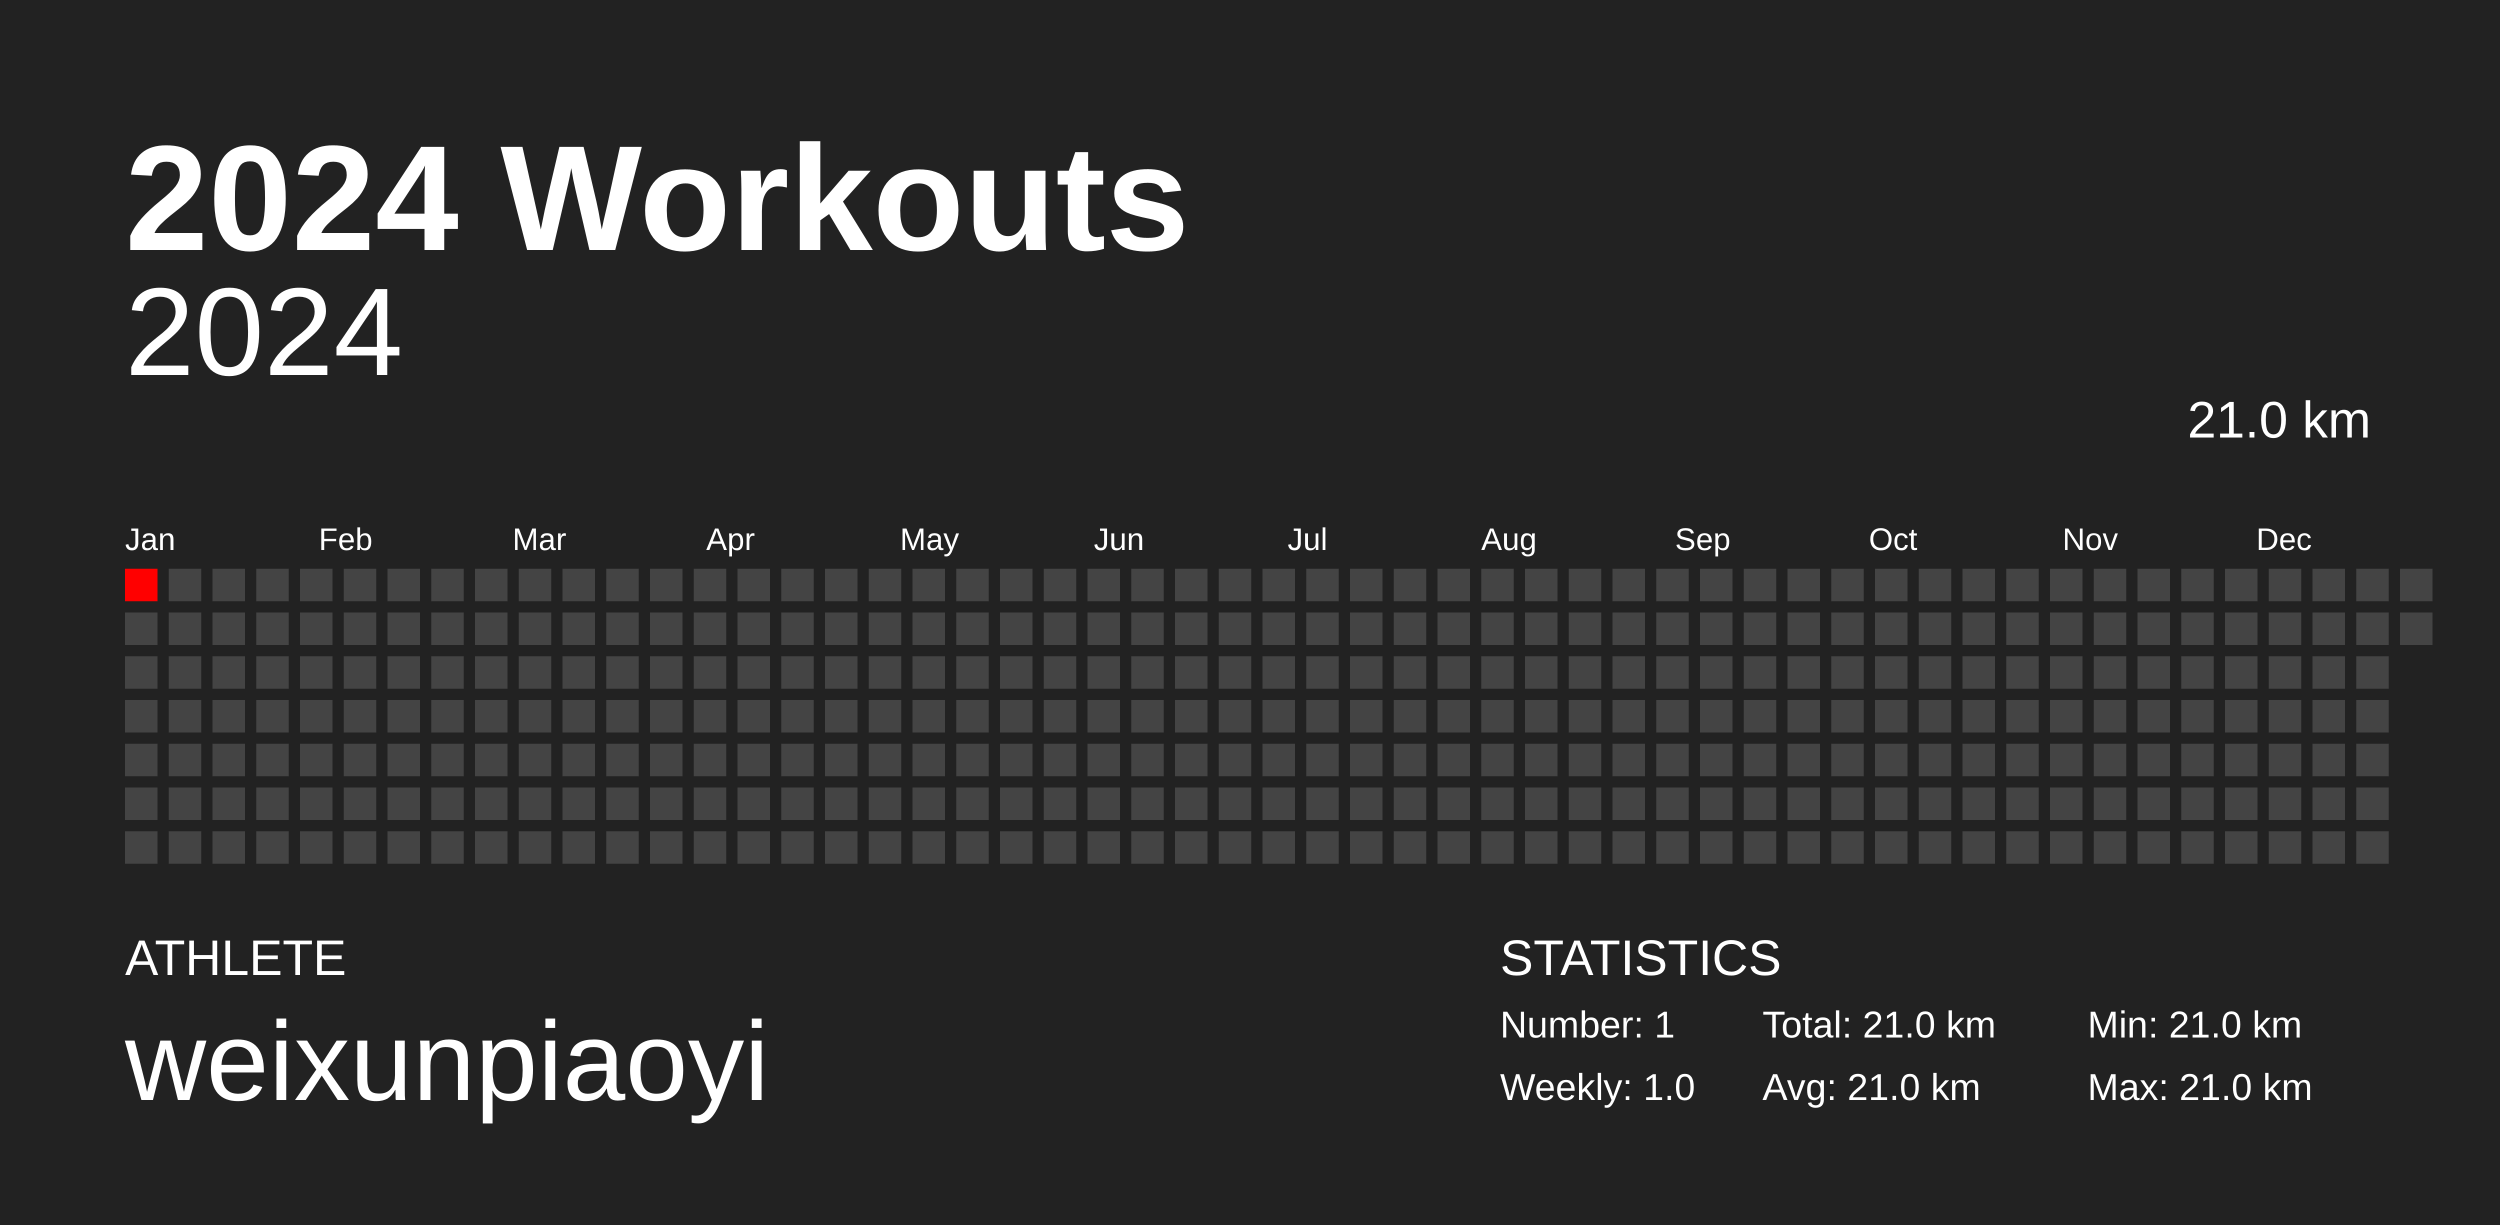
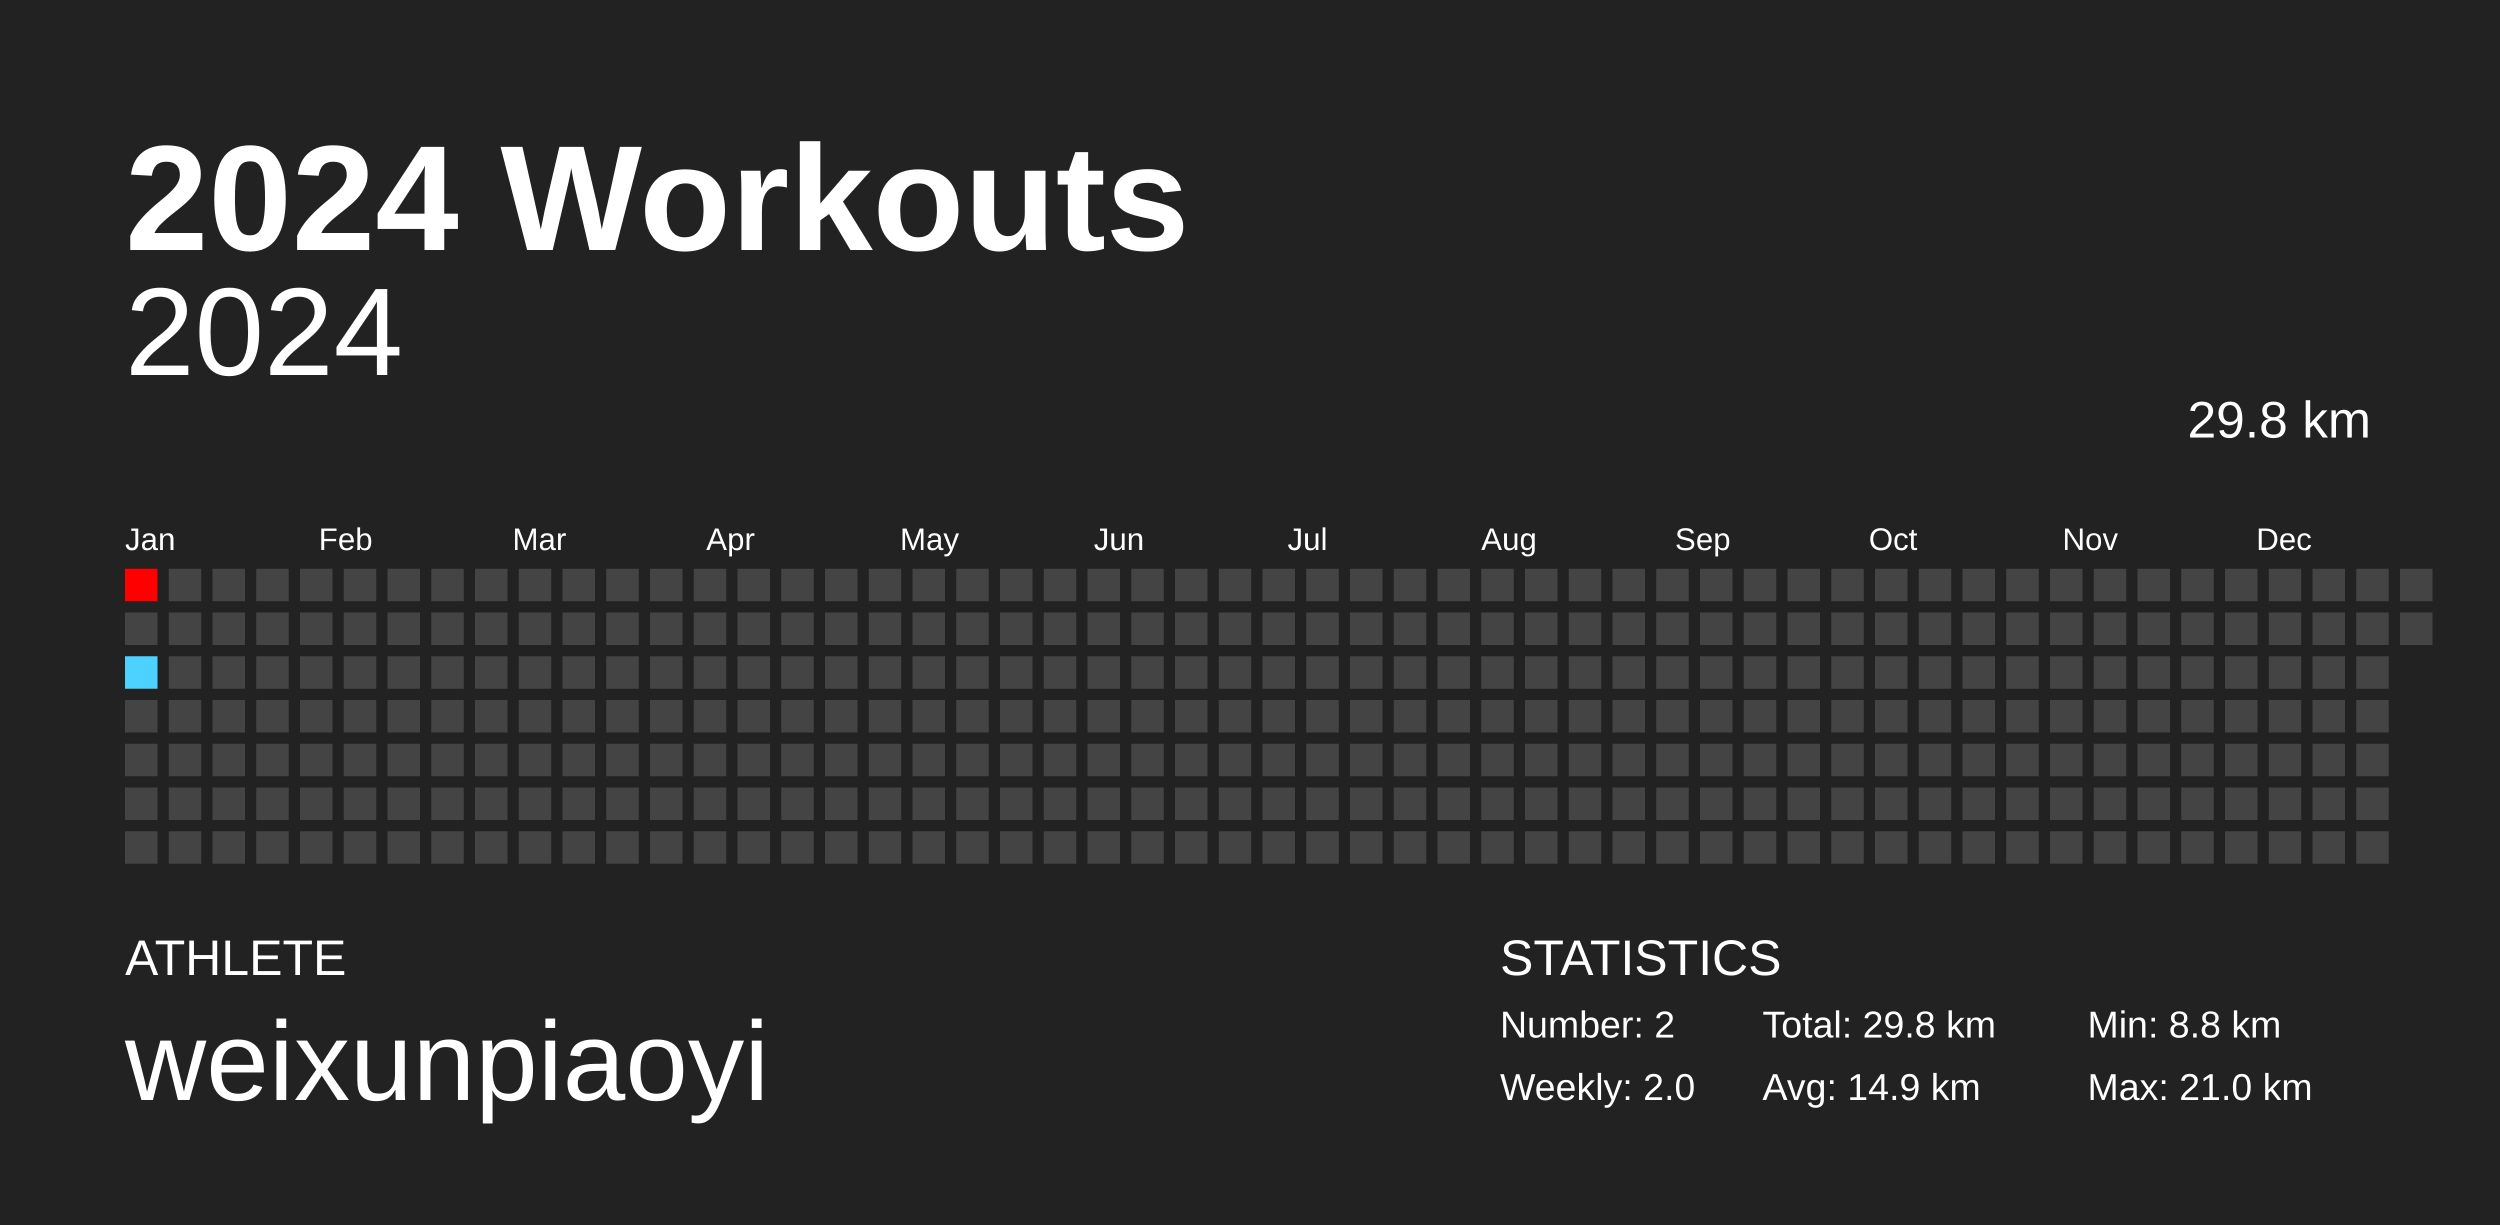
<svg xmlns="http://www.w3.org/2000/svg" baseProfile="full" height="98mm" version="1.1" viewBox="0,0,200,98" width="200mm">
  <defs />
  <rect fill="#222222" height="98" width="200" x="0" y="0" />
  <text fill="#FFFFFF" style="font-size:12px; font-family:Arial; font-weight:bold;" x="10" y="20">2024 Workouts</text>
  <text fill="#FFFFFF" style="font-size:4px; font-family:Arial" x="10" y="78">ATHLETE</text>
  <text fill="#FFFFFF" style="font-size:9px; font-family:Arial" x="10" y="88">weixunpiaoyi</text>
  <text fill="#FFFFFF" style="font-size:4px; font-family:Arial" x="120" y="78">STATISTICS</text>
-   <text fill="#FFFFFF" style="font-size:3px; font-family:Arial" x="120" y="83">Number: 1</text>
-   <text fill="#FFFFFF" style="font-size:3px; font-family:Arial" x="120" y="88">Weekly: 1.0</text>
-   <text fill="#FFFFFF" style="font-size:3px; font-family:Arial" x="141" y="83">Total: 21.0 km</text>
-   <text fill="#FFFFFF" style="font-size:3px; font-family:Arial" x="141" y="88">Avg: 21.0 km</text>
-   <text fill="#FFFFFF" style="font-size:3px; font-family:Arial" x="167" y="83">Min: 21.0 km</text>
+   <text fill="#FFFFFF" style="font-size:3px; font-family:Arial" x="120" y="83">Number: 2</text>
+   <text fill="#FFFFFF" style="font-size:3px; font-family:Arial" x="120" y="88">Weekly: 2.0</text>
+   <text fill="#FFFFFF" style="font-size:3px; font-family:Arial" x="141" y="83">Total: 29.8 km</text>
+   <text fill="#FFFFFF" style="font-size:3px; font-family:Arial" x="141" y="88">Avg: 14.9 km</text>
+   <text fill="#FFFFFF" style="font-size:3px; font-family:Arial" x="167" y="83">Min: 8.8 km</text>
  <text fill="#FFFFFF" style="font-size:3px; font-family:Arial" x="167" y="88">Max: 21.0 km</text>
  <text alignment-baseline="hanging" fill="#FFFFFF" style="font-size:10.0px; font-family:Arial;" x="10" y="30">2024</text>
-   <text alignment-baseline="hanging" fill="#FFFFFF" style="font-size:4.125px; font-family:Arial;" x="175" y="35">21.0 km</text>
+   <text alignment-baseline="hanging" fill="#FFFFFF" style="font-size:4.125px; font-family:Arial;" x="175" y="35">29.8 km</text>
  <text fill="#FFFFFF" style="font-size:2.5px; font-family:Arial" x="10.0" y="44">Jan</text>
  <text fill="#FFFFFF" style="font-size:2.5px; font-family:Arial" x="25.5" y="44">Feb</text>
  <text fill="#FFFFFF" style="font-size:2.5px; font-family:Arial" x="41.0" y="44">Mar</text>
  <text fill="#FFFFFF" style="font-size:2.5px; font-family:Arial" x="56.5" y="44">Apr</text>
  <text fill="#FFFFFF" style="font-size:2.5px; font-family:Arial" x="72.0" y="44">May</text>
  <text fill="#FFFFFF" style="font-size:2.5px; font-family:Arial" x="87.5" y="44">Jun</text>
  <text fill="#FFFFFF" style="font-size:2.5px; font-family:Arial" x="103.0" y="44">Jul</text>
  <text fill="#FFFFFF" style="font-size:2.5px; font-family:Arial" x="118.5" y="44">Aug</text>
  <text fill="#FFFFFF" style="font-size:2.5px; font-family:Arial" x="134.0" y="44">Sep</text>
  <text fill="#FFFFFF" style="font-size:2.5px; font-family:Arial" x="149.5" y="44">Oct</text>
  <text fill="#FFFFFF" style="font-size:2.5px; font-family:Arial" x="165.0" y="44">Nov</text>
  <text fill="#FFFFFF" style="font-size:2.5px; font-family:Arial" x="180.5" y="44">Dec</text>
  <rect fill="red" height="2.6" width="2.6" x="10.0" y="45.5" />
  <rect fill="#444444" height="2.6" width="2.6" x="10.0" y="49.0" />
-   <rect fill="#444444" height="2.6" width="2.6" x="10.0" y="52.5" />
+   <rect fill="#4dd2ff" height="2.6" width="2.6" x="10.0" y="52.5" />
  <rect fill="#444444" height="2.6" width="2.6" x="10.0" y="56.0" />
  <rect fill="#444444" height="2.6" width="2.6" x="10.0" y="59.5" />
  <rect fill="#444444" height="2.6" width="2.6" x="10.0" y="63.0" />
  <rect fill="#444444" height="2.6" width="2.6" x="10.0" y="66.5" />
  <rect fill="#444444" height="2.6" width="2.6" x="13.5" y="45.5" />
  <rect fill="#444444" height="2.6" width="2.6" x="13.5" y="49.0" />
  <rect fill="#444444" height="2.6" width="2.6" x="13.5" y="52.5" />
  <rect fill="#444444" height="2.6" width="2.6" x="13.5" y="56.0" />
  <rect fill="#444444" height="2.6" width="2.6" x="13.5" y="59.5" />
  <rect fill="#444444" height="2.6" width="2.6" x="13.5" y="63.0" />
  <rect fill="#444444" height="2.6" width="2.6" x="13.5" y="66.5" />
  <rect fill="#444444" height="2.6" width="2.6" x="17.0" y="45.5" />
  <rect fill="#444444" height="2.6" width="2.6" x="17.0" y="49.0" />
  <rect fill="#444444" height="2.6" width="2.6" x="17.0" y="52.5" />
  <rect fill="#444444" height="2.6" width="2.6" x="17.0" y="56.0" />
  <rect fill="#444444" height="2.6" width="2.6" x="17.0" y="59.5" />
  <rect fill="#444444" height="2.6" width="2.6" x="17.0" y="63.0" />
  <rect fill="#444444" height="2.6" width="2.6" x="17.0" y="66.5" />
  <rect fill="#444444" height="2.6" width="2.6" x="20.5" y="45.5" />
  <rect fill="#444444" height="2.6" width="2.6" x="20.5" y="49.0" />
  <rect fill="#444444" height="2.6" width="2.6" x="20.5" y="52.5" />
  <rect fill="#444444" height="2.6" width="2.6" x="20.5" y="56.0" />
  <rect fill="#444444" height="2.6" width="2.6" x="20.5" y="59.5" />
  <rect fill="#444444" height="2.6" width="2.6" x="20.5" y="63.0" />
  <rect fill="#444444" height="2.6" width="2.6" x="20.5" y="66.5" />
  <rect fill="#444444" height="2.6" width="2.6" x="24.0" y="45.5" />
  <rect fill="#444444" height="2.6" width="2.6" x="24.0" y="49.0" />
  <rect fill="#444444" height="2.6" width="2.6" x="24.0" y="52.5" />
  <rect fill="#444444" height="2.6" width="2.6" x="24.0" y="56.0" />
  <rect fill="#444444" height="2.6" width="2.6" x="24.0" y="59.5" />
  <rect fill="#444444" height="2.6" width="2.6" x="24.0" y="63.0" />
  <rect fill="#444444" height="2.6" width="2.6" x="24.0" y="66.5" />
  <rect fill="#444444" height="2.6" width="2.6" x="27.5" y="45.5" />
  <rect fill="#444444" height="2.6" width="2.6" x="27.5" y="49.0" />
  <rect fill="#444444" height="2.6" width="2.6" x="27.5" y="52.5" />
  <rect fill="#444444" height="2.6" width="2.6" x="27.5" y="56.0" />
  <rect fill="#444444" height="2.6" width="2.6" x="27.5" y="59.5" />
  <rect fill="#444444" height="2.6" width="2.6" x="27.5" y="63.0" />
  <rect fill="#444444" height="2.6" width="2.6" x="27.5" y="66.5" />
  <rect fill="#444444" height="2.6" width="2.6" x="31.0" y="45.5" />
  <rect fill="#444444" height="2.6" width="2.6" x="31.0" y="49.0" />
  <rect fill="#444444" height="2.6" width="2.6" x="31.0" y="52.5" />
  <rect fill="#444444" height="2.6" width="2.6" x="31.0" y="56.0" />
  <rect fill="#444444" height="2.6" width="2.6" x="31.0" y="59.5" />
  <rect fill="#444444" height="2.6" width="2.6" x="31.0" y="63.0" />
  <rect fill="#444444" height="2.6" width="2.6" x="31.0" y="66.5" />
  <rect fill="#444444" height="2.6" width="2.6" x="34.5" y="45.5" />
  <rect fill="#444444" height="2.6" width="2.6" x="34.5" y="49.0" />
  <rect fill="#444444" height="2.6" width="2.6" x="34.5" y="52.5" />
  <rect fill="#444444" height="2.6" width="2.6" x="34.5" y="56.0" />
  <rect fill="#444444" height="2.6" width="2.6" x="34.5" y="59.5" />
  <rect fill="#444444" height="2.6" width="2.6" x="34.5" y="63.0" />
  <rect fill="#444444" height="2.6" width="2.6" x="34.5" y="66.5" />
  <rect fill="#444444" height="2.6" width="2.6" x="38.0" y="45.5" />
  <rect fill="#444444" height="2.6" width="2.6" x="38.0" y="49.0" />
  <rect fill="#444444" height="2.6" width="2.6" x="38.0" y="52.5" />
  <rect fill="#444444" height="2.6" width="2.6" x="38.0" y="56.0" />
  <rect fill="#444444" height="2.6" width="2.6" x="38.0" y="59.5" />
  <rect fill="#444444" height="2.6" width="2.6" x="38.0" y="63.0" />
  <rect fill="#444444" height="2.6" width="2.6" x="38.0" y="66.5" />
  <rect fill="#444444" height="2.6" width="2.6" x="41.5" y="45.5" />
  <rect fill="#444444" height="2.6" width="2.6" x="41.5" y="49.0" />
  <rect fill="#444444" height="2.6" width="2.6" x="41.5" y="52.5" />
  <rect fill="#444444" height="2.6" width="2.6" x="41.5" y="56.0" />
  <rect fill="#444444" height="2.6" width="2.6" x="41.5" y="59.5" />
  <rect fill="#444444" height="2.6" width="2.6" x="41.5" y="63.0" />
  <rect fill="#444444" height="2.6" width="2.6" x="41.5" y="66.5" />
  <rect fill="#444444" height="2.6" width="2.6" x="45.0" y="45.5" />
  <rect fill="#444444" height="2.6" width="2.6" x="45.0" y="49.0" />
  <rect fill="#444444" height="2.6" width="2.6" x="45.0" y="52.5" />
  <rect fill="#444444" height="2.6" width="2.6" x="45.0" y="56.0" />
  <rect fill="#444444" height="2.6" width="2.6" x="45.0" y="59.5" />
  <rect fill="#444444" height="2.6" width="2.6" x="45.0" y="63.0" />
  <rect fill="#444444" height="2.6" width="2.6" x="45.0" y="66.5" />
  <rect fill="#444444" height="2.6" width="2.6" x="48.5" y="45.5" />
  <rect fill="#444444" height="2.6" width="2.6" x="48.5" y="49.0" />
  <rect fill="#444444" height="2.6" width="2.6" x="48.5" y="52.5" />
  <rect fill="#444444" height="2.6" width="2.6" x="48.5" y="56.0" />
  <rect fill="#444444" height="2.6" width="2.6" x="48.5" y="59.5" />
  <rect fill="#444444" height="2.6" width="2.6" x="48.5" y="63.0" />
  <rect fill="#444444" height="2.6" width="2.6" x="48.5" y="66.5" />
  <rect fill="#444444" height="2.6" width="2.6" x="52.0" y="45.5" />
  <rect fill="#444444" height="2.6" width="2.6" x="52.0" y="49.0" />
  <rect fill="#444444" height="2.6" width="2.6" x="52.0" y="52.5" />
  <rect fill="#444444" height="2.6" width="2.6" x="52.0" y="56.0" />
  <rect fill="#444444" height="2.6" width="2.6" x="52.0" y="59.5" />
  <rect fill="#444444" height="2.6" width="2.6" x="52.0" y="63.0" />
  <rect fill="#444444" height="2.6" width="2.6" x="52.0" y="66.5" />
  <rect fill="#444444" height="2.6" width="2.6" x="55.5" y="45.5" />
  <rect fill="#444444" height="2.6" width="2.6" x="55.5" y="49.0" />
  <rect fill="#444444" height="2.6" width="2.6" x="55.5" y="52.5" />
  <rect fill="#444444" height="2.6" width="2.6" x="55.5" y="56.0" />
  <rect fill="#444444" height="2.6" width="2.6" x="55.5" y="59.5" />
  <rect fill="#444444" height="2.6" width="2.6" x="55.5" y="63.0" />
  <rect fill="#444444" height="2.6" width="2.6" x="55.5" y="66.5" />
  <rect fill="#444444" height="2.6" width="2.6" x="59.0" y="45.5" />
  <rect fill="#444444" height="2.6" width="2.6" x="59.0" y="49.0" />
  <rect fill="#444444" height="2.6" width="2.6" x="59.0" y="52.5" />
  <rect fill="#444444" height="2.6" width="2.6" x="59.0" y="56.0" />
  <rect fill="#444444" height="2.6" width="2.6" x="59.0" y="59.5" />
  <rect fill="#444444" height="2.6" width="2.6" x="59.0" y="63.0" />
  <rect fill="#444444" height="2.6" width="2.6" x="59.0" y="66.5" />
  <rect fill="#444444" height="2.6" width="2.6" x="62.5" y="45.5" />
  <rect fill="#444444" height="2.6" width="2.6" x="62.5" y="49.0" />
  <rect fill="#444444" height="2.6" width="2.6" x="62.5" y="52.5" />
  <rect fill="#444444" height="2.6" width="2.6" x="62.5" y="56.0" />
  <rect fill="#444444" height="2.6" width="2.6" x="62.5" y="59.5" />
  <rect fill="#444444" height="2.6" width="2.6" x="62.5" y="63.0" />
  <rect fill="#444444" height="2.6" width="2.6" x="62.5" y="66.5" />
  <rect fill="#444444" height="2.6" width="2.6" x="66.0" y="45.5" />
  <rect fill="#444444" height="2.6" width="2.6" x="66.0" y="49.0" />
  <rect fill="#444444" height="2.6" width="2.6" x="66.0" y="52.5" />
  <rect fill="#444444" height="2.6" width="2.6" x="66.0" y="56.0" />
  <rect fill="#444444" height="2.6" width="2.6" x="66.0" y="59.5" />
  <rect fill="#444444" height="2.6" width="2.6" x="66.0" y="63.0" />
  <rect fill="#444444" height="2.6" width="2.6" x="66.0" y="66.5" />
  <rect fill="#444444" height="2.6" width="2.6" x="69.5" y="45.5" />
  <rect fill="#444444" height="2.6" width="2.6" x="69.5" y="49.0" />
  <rect fill="#444444" height="2.6" width="2.6" x="69.5" y="52.5" />
  <rect fill="#444444" height="2.6" width="2.6" x="69.5" y="56.0" />
  <rect fill="#444444" height="2.6" width="2.6" x="69.5" y="59.5" />
  <rect fill="#444444" height="2.6" width="2.6" x="69.5" y="63.0" />
  <rect fill="#444444" height="2.6" width="2.6" x="69.5" y="66.5" />
  <rect fill="#444444" height="2.6" width="2.6" x="73.0" y="45.5" />
  <rect fill="#444444" height="2.6" width="2.6" x="73.0" y="49.0" />
  <rect fill="#444444" height="2.6" width="2.6" x="73.0" y="52.5" />
  <rect fill="#444444" height="2.6" width="2.6" x="73.0" y="56.0" />
  <rect fill="#444444" height="2.6" width="2.6" x="73.0" y="59.5" />
  <rect fill="#444444" height="2.6" width="2.6" x="73.0" y="63.0" />
  <rect fill="#444444" height="2.6" width="2.6" x="73.0" y="66.5" />
  <rect fill="#444444" height="2.6" width="2.6" x="76.5" y="45.5" />
  <rect fill="#444444" height="2.6" width="2.6" x="76.5" y="49.0" />
  <rect fill="#444444" height="2.6" width="2.6" x="76.5" y="52.5" />
  <rect fill="#444444" height="2.6" width="2.6" x="76.5" y="56.0" />
  <rect fill="#444444" height="2.6" width="2.6" x="76.5" y="59.5" />
  <rect fill="#444444" height="2.6" width="2.6" x="76.5" y="63.0" />
  <rect fill="#444444" height="2.6" width="2.6" x="76.5" y="66.5" />
  <rect fill="#444444" height="2.6" width="2.6" x="80.0" y="45.5" />
  <rect fill="#444444" height="2.6" width="2.6" x="80.0" y="49.0" />
  <rect fill="#444444" height="2.6" width="2.6" x="80.0" y="52.5" />
  <rect fill="#444444" height="2.6" width="2.6" x="80.0" y="56.0" />
  <rect fill="#444444" height="2.6" width="2.6" x="80.0" y="59.5" />
  <rect fill="#444444" height="2.6" width="2.6" x="80.0" y="63.0" />
  <rect fill="#444444" height="2.6" width="2.6" x="80.0" y="66.5" />
  <rect fill="#444444" height="2.6" width="2.6" x="83.5" y="45.5" />
  <rect fill="#444444" height="2.6" width="2.6" x="83.5" y="49.0" />
  <rect fill="#444444" height="2.6" width="2.6" x="83.5" y="52.5" />
  <rect fill="#444444" height="2.6" width="2.6" x="83.5" y="56.0" />
  <rect fill="#444444" height="2.6" width="2.6" x="83.5" y="59.5" />
  <rect fill="#444444" height="2.6" width="2.6" x="83.5" y="63.0" />
  <rect fill="#444444" height="2.6" width="2.6" x="83.5" y="66.5" />
  <rect fill="#444444" height="2.6" width="2.6" x="87.0" y="45.5" />
  <rect fill="#444444" height="2.6" width="2.6" x="87.0" y="49.0" />
  <rect fill="#444444" height="2.6" width="2.6" x="87.0" y="52.5" />
  <rect fill="#444444" height="2.6" width="2.6" x="87.0" y="56.0" />
  <rect fill="#444444" height="2.6" width="2.6" x="87.0" y="59.5" />
  <rect fill="#444444" height="2.6" width="2.6" x="87.0" y="63.0" />
  <rect fill="#444444" height="2.6" width="2.6" x="87.0" y="66.5" />
  <rect fill="#444444" height="2.6" width="2.6" x="90.5" y="45.5" />
  <rect fill="#444444" height="2.6" width="2.6" x="90.5" y="49.0" />
  <rect fill="#444444" height="2.6" width="2.6" x="90.5" y="52.5" />
  <rect fill="#444444" height="2.6" width="2.6" x="90.5" y="56.0" />
  <rect fill="#444444" height="2.6" width="2.6" x="90.5" y="59.5" />
  <rect fill="#444444" height="2.6" width="2.6" x="90.5" y="63.0" />
  <rect fill="#444444" height="2.6" width="2.6" x="90.5" y="66.5" />
  <rect fill="#444444" height="2.6" width="2.6" x="94.0" y="45.5" />
  <rect fill="#444444" height="2.6" width="2.6" x="94.0" y="49.0" />
  <rect fill="#444444" height="2.6" width="2.6" x="94.0" y="52.5" />
  <rect fill="#444444" height="2.6" width="2.6" x="94.0" y="56.0" />
  <rect fill="#444444" height="2.6" width="2.6" x="94.0" y="59.5" />
  <rect fill="#444444" height="2.6" width="2.6" x="94.0" y="63.0" />
  <rect fill="#444444" height="2.6" width="2.6" x="94.0" y="66.5" />
  <rect fill="#444444" height="2.6" width="2.6" x="97.5" y="45.5" />
  <rect fill="#444444" height="2.6" width="2.6" x="97.5" y="49.0" />
  <rect fill="#444444" height="2.6" width="2.6" x="97.5" y="52.5" />
  <rect fill="#444444" height="2.6" width="2.6" x="97.5" y="56.0" />
  <rect fill="#444444" height="2.6" width="2.6" x="97.5" y="59.5" />
  <rect fill="#444444" height="2.6" width="2.6" x="97.5" y="63.0" />
  <rect fill="#444444" height="2.6" width="2.6" x="97.5" y="66.5" />
  <rect fill="#444444" height="2.6" width="2.6" x="101.0" y="45.5" />
  <rect fill="#444444" height="2.6" width="2.6" x="101.0" y="49.0" />
  <rect fill="#444444" height="2.6" width="2.6" x="101.0" y="52.5" />
  <rect fill="#444444" height="2.6" width="2.6" x="101.0" y="56.0" />
  <rect fill="#444444" height="2.6" width="2.6" x="101.0" y="59.5" />
  <rect fill="#444444" height="2.6" width="2.6" x="101.0" y="63.0" />
  <rect fill="#444444" height="2.6" width="2.6" x="101.0" y="66.5" />
  <rect fill="#444444" height="2.6" width="2.6" x="104.5" y="45.5" />
  <rect fill="#444444" height="2.6" width="2.6" x="104.5" y="49.0" />
  <rect fill="#444444" height="2.6" width="2.6" x="104.5" y="52.5" />
  <rect fill="#444444" height="2.6" width="2.6" x="104.5" y="56.0" />
  <rect fill="#444444" height="2.6" width="2.6" x="104.5" y="59.5" />
  <rect fill="#444444" height="2.6" width="2.6" x="104.5" y="63.0" />
  <rect fill="#444444" height="2.6" width="2.6" x="104.5" y="66.5" />
  <rect fill="#444444" height="2.6" width="2.6" x="108.0" y="45.5" />
  <rect fill="#444444" height="2.6" width="2.6" x="108.0" y="49.0" />
  <rect fill="#444444" height="2.6" width="2.6" x="108.0" y="52.5" />
  <rect fill="#444444" height="2.6" width="2.6" x="108.0" y="56.0" />
  <rect fill="#444444" height="2.6" width="2.6" x="108.0" y="59.5" />
  <rect fill="#444444" height="2.6" width="2.6" x="108.0" y="63.0" />
  <rect fill="#444444" height="2.6" width="2.6" x="108.0" y="66.5" />
  <rect fill="#444444" height="2.6" width="2.6" x="111.5" y="45.5" />
  <rect fill="#444444" height="2.6" width="2.6" x="111.5" y="49.0" />
  <rect fill="#444444" height="2.6" width="2.6" x="111.5" y="52.5" />
  <rect fill="#444444" height="2.6" width="2.6" x="111.5" y="56.0" />
  <rect fill="#444444" height="2.6" width="2.6" x="111.5" y="59.5" />
  <rect fill="#444444" height="2.6" width="2.6" x="111.5" y="63.0" />
  <rect fill="#444444" height="2.6" width="2.6" x="111.5" y="66.5" />
  <rect fill="#444444" height="2.6" width="2.6" x="115.0" y="45.5" />
  <rect fill="#444444" height="2.6" width="2.6" x="115.0" y="49.0" />
  <rect fill="#444444" height="2.6" width="2.6" x="115.0" y="52.5" />
  <rect fill="#444444" height="2.6" width="2.6" x="115.0" y="56.0" />
  <rect fill="#444444" height="2.6" width="2.6" x="115.0" y="59.5" />
  <rect fill="#444444" height="2.6" width="2.6" x="115.0" y="63.0" />
  <rect fill="#444444" height="2.6" width="2.6" x="115.0" y="66.5" />
  <rect fill="#444444" height="2.6" width="2.6" x="118.5" y="45.5" />
  <rect fill="#444444" height="2.6" width="2.6" x="118.5" y="49.0" />
  <rect fill="#444444" height="2.6" width="2.6" x="118.5" y="52.5" />
  <rect fill="#444444" height="2.6" width="2.6" x="118.5" y="56.0" />
  <rect fill="#444444" height="2.6" width="2.6" x="118.5" y="59.5" />
  <rect fill="#444444" height="2.6" width="2.6" x="118.5" y="63.0" />
  <rect fill="#444444" height="2.6" width="2.6" x="118.5" y="66.5" />
  <rect fill="#444444" height="2.6" width="2.6" x="122.0" y="45.5" />
  <rect fill="#444444" height="2.6" width="2.6" x="122.0" y="49.0" />
  <rect fill="#444444" height="2.6" width="2.6" x="122.0" y="52.5" />
  <rect fill="#444444" height="2.6" width="2.6" x="122.0" y="56.0" />
  <rect fill="#444444" height="2.6" width="2.6" x="122.0" y="59.5" />
  <rect fill="#444444" height="2.6" width="2.6" x="122.0" y="63.0" />
  <rect fill="#444444" height="2.6" width="2.6" x="122.0" y="66.5" />
  <rect fill="#444444" height="2.6" width="2.6" x="125.5" y="45.5" />
  <rect fill="#444444" height="2.6" width="2.6" x="125.5" y="49.0" />
  <rect fill="#444444" height="2.6" width="2.6" x="125.5" y="52.5" />
  <rect fill="#444444" height="2.6" width="2.6" x="125.5" y="56.0" />
  <rect fill="#444444" height="2.6" width="2.6" x="125.5" y="59.5" />
  <rect fill="#444444" height="2.6" width="2.6" x="125.5" y="63.0" />
  <rect fill="#444444" height="2.6" width="2.6" x="125.5" y="66.5" />
  <rect fill="#444444" height="2.6" width="2.6" x="129.0" y="45.5" />
  <rect fill="#444444" height="2.6" width="2.6" x="129.0" y="49.0" />
  <rect fill="#444444" height="2.6" width="2.6" x="129.0" y="52.5" />
  <rect fill="#444444" height="2.6" width="2.6" x="129.0" y="56.0" />
  <rect fill="#444444" height="2.6" width="2.6" x="129.0" y="59.5" />
  <rect fill="#444444" height="2.6" width="2.6" x="129.0" y="63.0" />
  <rect fill="#444444" height="2.6" width="2.6" x="129.0" y="66.5" />
  <rect fill="#444444" height="2.6" width="2.6" x="132.5" y="45.5" />
  <rect fill="#444444" height="2.6" width="2.6" x="132.5" y="49.0" />
  <rect fill="#444444" height="2.6" width="2.6" x="132.5" y="52.5" />
  <rect fill="#444444" height="2.6" width="2.6" x="132.5" y="56.0" />
  <rect fill="#444444" height="2.6" width="2.6" x="132.5" y="59.5" />
  <rect fill="#444444" height="2.6" width="2.6" x="132.5" y="63.0" />
  <rect fill="#444444" height="2.6" width="2.6" x="132.5" y="66.5" />
  <rect fill="#444444" height="2.6" width="2.6" x="136.0" y="45.5" />
  <rect fill="#444444" height="2.6" width="2.6" x="136.0" y="49.0" />
  <rect fill="#444444" height="2.6" width="2.6" x="136.0" y="52.5" />
  <rect fill="#444444" height="2.6" width="2.6" x="136.0" y="56.0" />
  <rect fill="#444444" height="2.6" width="2.6" x="136.0" y="59.5" />
  <rect fill="#444444" height="2.6" width="2.6" x="136.0" y="63.0" />
  <rect fill="#444444" height="2.6" width="2.6" x="136.0" y="66.5" />
  <rect fill="#444444" height="2.6" width="2.6" x="139.5" y="45.5" />
  <rect fill="#444444" height="2.6" width="2.6" x="139.5" y="49.0" />
  <rect fill="#444444" height="2.6" width="2.6" x="139.5" y="52.5" />
  <rect fill="#444444" height="2.6" width="2.6" x="139.5" y="56.0" />
  <rect fill="#444444" height="2.6" width="2.6" x="139.5" y="59.5" />
  <rect fill="#444444" height="2.6" width="2.6" x="139.5" y="63.0" />
  <rect fill="#444444" height="2.6" width="2.6" x="139.5" y="66.5" />
  <rect fill="#444444" height="2.6" width="2.6" x="143.0" y="45.5" />
  <rect fill="#444444" height="2.6" width="2.6" x="143.0" y="49.0" />
  <rect fill="#444444" height="2.6" width="2.6" x="143.0" y="52.5" />
  <rect fill="#444444" height="2.6" width="2.6" x="143.0" y="56.0" />
  <rect fill="#444444" height="2.6" width="2.6" x="143.0" y="59.5" />
  <rect fill="#444444" height="2.6" width="2.6" x="143.0" y="63.0" />
  <rect fill="#444444" height="2.6" width="2.6" x="143.0" y="66.5" />
  <rect fill="#444444" height="2.6" width="2.6" x="146.5" y="45.5" />
  <rect fill="#444444" height="2.6" width="2.6" x="146.5" y="49.0" />
  <rect fill="#444444" height="2.6" width="2.6" x="146.5" y="52.5" />
  <rect fill="#444444" height="2.6" width="2.6" x="146.5" y="56.0" />
  <rect fill="#444444" height="2.6" width="2.6" x="146.5" y="59.5" />
  <rect fill="#444444" height="2.6" width="2.6" x="146.5" y="63.0" />
  <rect fill="#444444" height="2.6" width="2.6" x="146.5" y="66.5" />
  <rect fill="#444444" height="2.6" width="2.6" x="150.0" y="45.5" />
  <rect fill="#444444" height="2.6" width="2.6" x="150.0" y="49.0" />
  <rect fill="#444444" height="2.6" width="2.6" x="150.0" y="52.5" />
  <rect fill="#444444" height="2.6" width="2.6" x="150.0" y="56.0" />
  <rect fill="#444444" height="2.6" width="2.6" x="150.0" y="59.5" />
  <rect fill="#444444" height="2.6" width="2.6" x="150.0" y="63.0" />
  <rect fill="#444444" height="2.6" width="2.6" x="150.0" y="66.5" />
  <rect fill="#444444" height="2.6" width="2.6" x="153.5" y="45.5" />
  <rect fill="#444444" height="2.6" width="2.6" x="153.5" y="49.0" />
  <rect fill="#444444" height="2.6" width="2.6" x="153.5" y="52.5" />
  <rect fill="#444444" height="2.6" width="2.6" x="153.5" y="56.0" />
  <rect fill="#444444" height="2.6" width="2.6" x="153.5" y="59.5" />
  <rect fill="#444444" height="2.6" width="2.6" x="153.5" y="63.0" />
  <rect fill="#444444" height="2.6" width="2.6" x="153.5" y="66.5" />
  <rect fill="#444444" height="2.6" width="2.6" x="157.0" y="45.5" />
  <rect fill="#444444" height="2.6" width="2.6" x="157.0" y="49.0" />
  <rect fill="#444444" height="2.6" width="2.6" x="157.0" y="52.5" />
  <rect fill="#444444" height="2.6" width="2.6" x="157.0" y="56.0" />
  <rect fill="#444444" height="2.6" width="2.6" x="157.0" y="59.5" />
  <rect fill="#444444" height="2.6" width="2.6" x="157.0" y="63.0" />
  <rect fill="#444444" height="2.6" width="2.6" x="157.0" y="66.5" />
  <rect fill="#444444" height="2.6" width="2.6" x="160.5" y="45.5" />
  <rect fill="#444444" height="2.6" width="2.6" x="160.5" y="49.0" />
  <rect fill="#444444" height="2.6" width="2.6" x="160.5" y="52.5" />
  <rect fill="#444444" height="2.6" width="2.6" x="160.5" y="56.0" />
  <rect fill="#444444" height="2.6" width="2.6" x="160.5" y="59.5" />
  <rect fill="#444444" height="2.6" width="2.6" x="160.5" y="63.0" />
  <rect fill="#444444" height="2.6" width="2.6" x="160.5" y="66.5" />
  <rect fill="#444444" height="2.6" width="2.6" x="164.0" y="45.5" />
  <rect fill="#444444" height="2.6" width="2.6" x="164.0" y="49.0" />
  <rect fill="#444444" height="2.6" width="2.6" x="164.0" y="52.5" />
  <rect fill="#444444" height="2.6" width="2.6" x="164.0" y="56.0" />
  <rect fill="#444444" height="2.6" width="2.6" x="164.0" y="59.5" />
  <rect fill="#444444" height="2.6" width="2.6" x="164.0" y="63.0" />
  <rect fill="#444444" height="2.6" width="2.6" x="164.0" y="66.5" />
  <rect fill="#444444" height="2.6" width="2.6" x="167.5" y="45.5" />
  <rect fill="#444444" height="2.6" width="2.6" x="167.5" y="49.0" />
  <rect fill="#444444" height="2.6" width="2.6" x="167.5" y="52.5" />
  <rect fill="#444444" height="2.6" width="2.6" x="167.5" y="56.0" />
  <rect fill="#444444" height="2.6" width="2.6" x="167.5" y="59.5" />
  <rect fill="#444444" height="2.6" width="2.6" x="167.5" y="63.0" />
  <rect fill="#444444" height="2.6" width="2.6" x="167.5" y="66.5" />
  <rect fill="#444444" height="2.6" width="2.6" x="171.0" y="45.5" />
  <rect fill="#444444" height="2.6" width="2.6" x="171.0" y="49.0" />
  <rect fill="#444444" height="2.6" width="2.6" x="171.0" y="52.5" />
  <rect fill="#444444" height="2.6" width="2.6" x="171.0" y="56.0" />
  <rect fill="#444444" height="2.6" width="2.6" x="171.0" y="59.5" />
  <rect fill="#444444" height="2.6" width="2.6" x="171.0" y="63.0" />
  <rect fill="#444444" height="2.6" width="2.6" x="171.0" y="66.5" />
  <rect fill="#444444" height="2.6" width="2.6" x="174.5" y="45.5" />
  <rect fill="#444444" height="2.6" width="2.6" x="174.5" y="49.0" />
  <rect fill="#444444" height="2.6" width="2.6" x="174.5" y="52.5" />
  <rect fill="#444444" height="2.6" width="2.6" x="174.5" y="56.0" />
  <rect fill="#444444" height="2.6" width="2.6" x="174.5" y="59.5" />
  <rect fill="#444444" height="2.6" width="2.6" x="174.5" y="63.0" />
  <rect fill="#444444" height="2.6" width="2.6" x="174.5" y="66.5" />
  <rect fill="#444444" height="2.6" width="2.6" x="178.0" y="45.5" />
  <rect fill="#444444" height="2.6" width="2.6" x="178.0" y="49.0" />
  <rect fill="#444444" height="2.6" width="2.6" x="178.0" y="52.5" />
  <rect fill="#444444" height="2.6" width="2.6" x="178.0" y="56.0" />
  <rect fill="#444444" height="2.6" width="2.6" x="178.0" y="59.5" />
  <rect fill="#444444" height="2.6" width="2.6" x="178.0" y="63.0" />
  <rect fill="#444444" height="2.6" width="2.6" x="178.0" y="66.5" />
  <rect fill="#444444" height="2.6" width="2.6" x="181.5" y="45.5" />
  <rect fill="#444444" height="2.6" width="2.6" x="181.5" y="49.0" />
  <rect fill="#444444" height="2.6" width="2.6" x="181.5" y="52.5" />
  <rect fill="#444444" height="2.6" width="2.6" x="181.5" y="56.0" />
  <rect fill="#444444" height="2.6" width="2.6" x="181.5" y="59.5" />
  <rect fill="#444444" height="2.6" width="2.6" x="181.5" y="63.0" />
  <rect fill="#444444" height="2.6" width="2.6" x="181.5" y="66.5" />
  <rect fill="#444444" height="2.6" width="2.6" x="185.0" y="45.5" />
  <rect fill="#444444" height="2.6" width="2.6" x="185.0" y="49.0" />
  <rect fill="#444444" height="2.6" width="2.6" x="185.0" y="52.5" />
  <rect fill="#444444" height="2.6" width="2.6" x="185.0" y="56.0" />
  <rect fill="#444444" height="2.6" width="2.6" x="185.0" y="59.5" />
  <rect fill="#444444" height="2.6" width="2.6" x="185.0" y="63.0" />
  <rect fill="#444444" height="2.6" width="2.6" x="185.0" y="66.5" />
  <rect fill="#444444" height="2.6" width="2.6" x="188.5" y="45.5" />
  <rect fill="#444444" height="2.6" width="2.6" x="188.5" y="49.0" />
  <rect fill="#444444" height="2.6" width="2.6" x="188.5" y="52.5" />
  <rect fill="#444444" height="2.6" width="2.6" x="188.5" y="56.0" />
  <rect fill="#444444" height="2.6" width="2.6" x="188.5" y="59.5" />
  <rect fill="#444444" height="2.6" width="2.6" x="188.5" y="63.0" />
  <rect fill="#444444" height="2.6" width="2.6" x="188.5" y="66.5" />
  <rect fill="#444444" height="2.6" width="2.6" x="192.0" y="45.5" />
  <rect fill="#444444" height="2.6" width="2.6" x="192.0" y="49.0" />
</svg>
